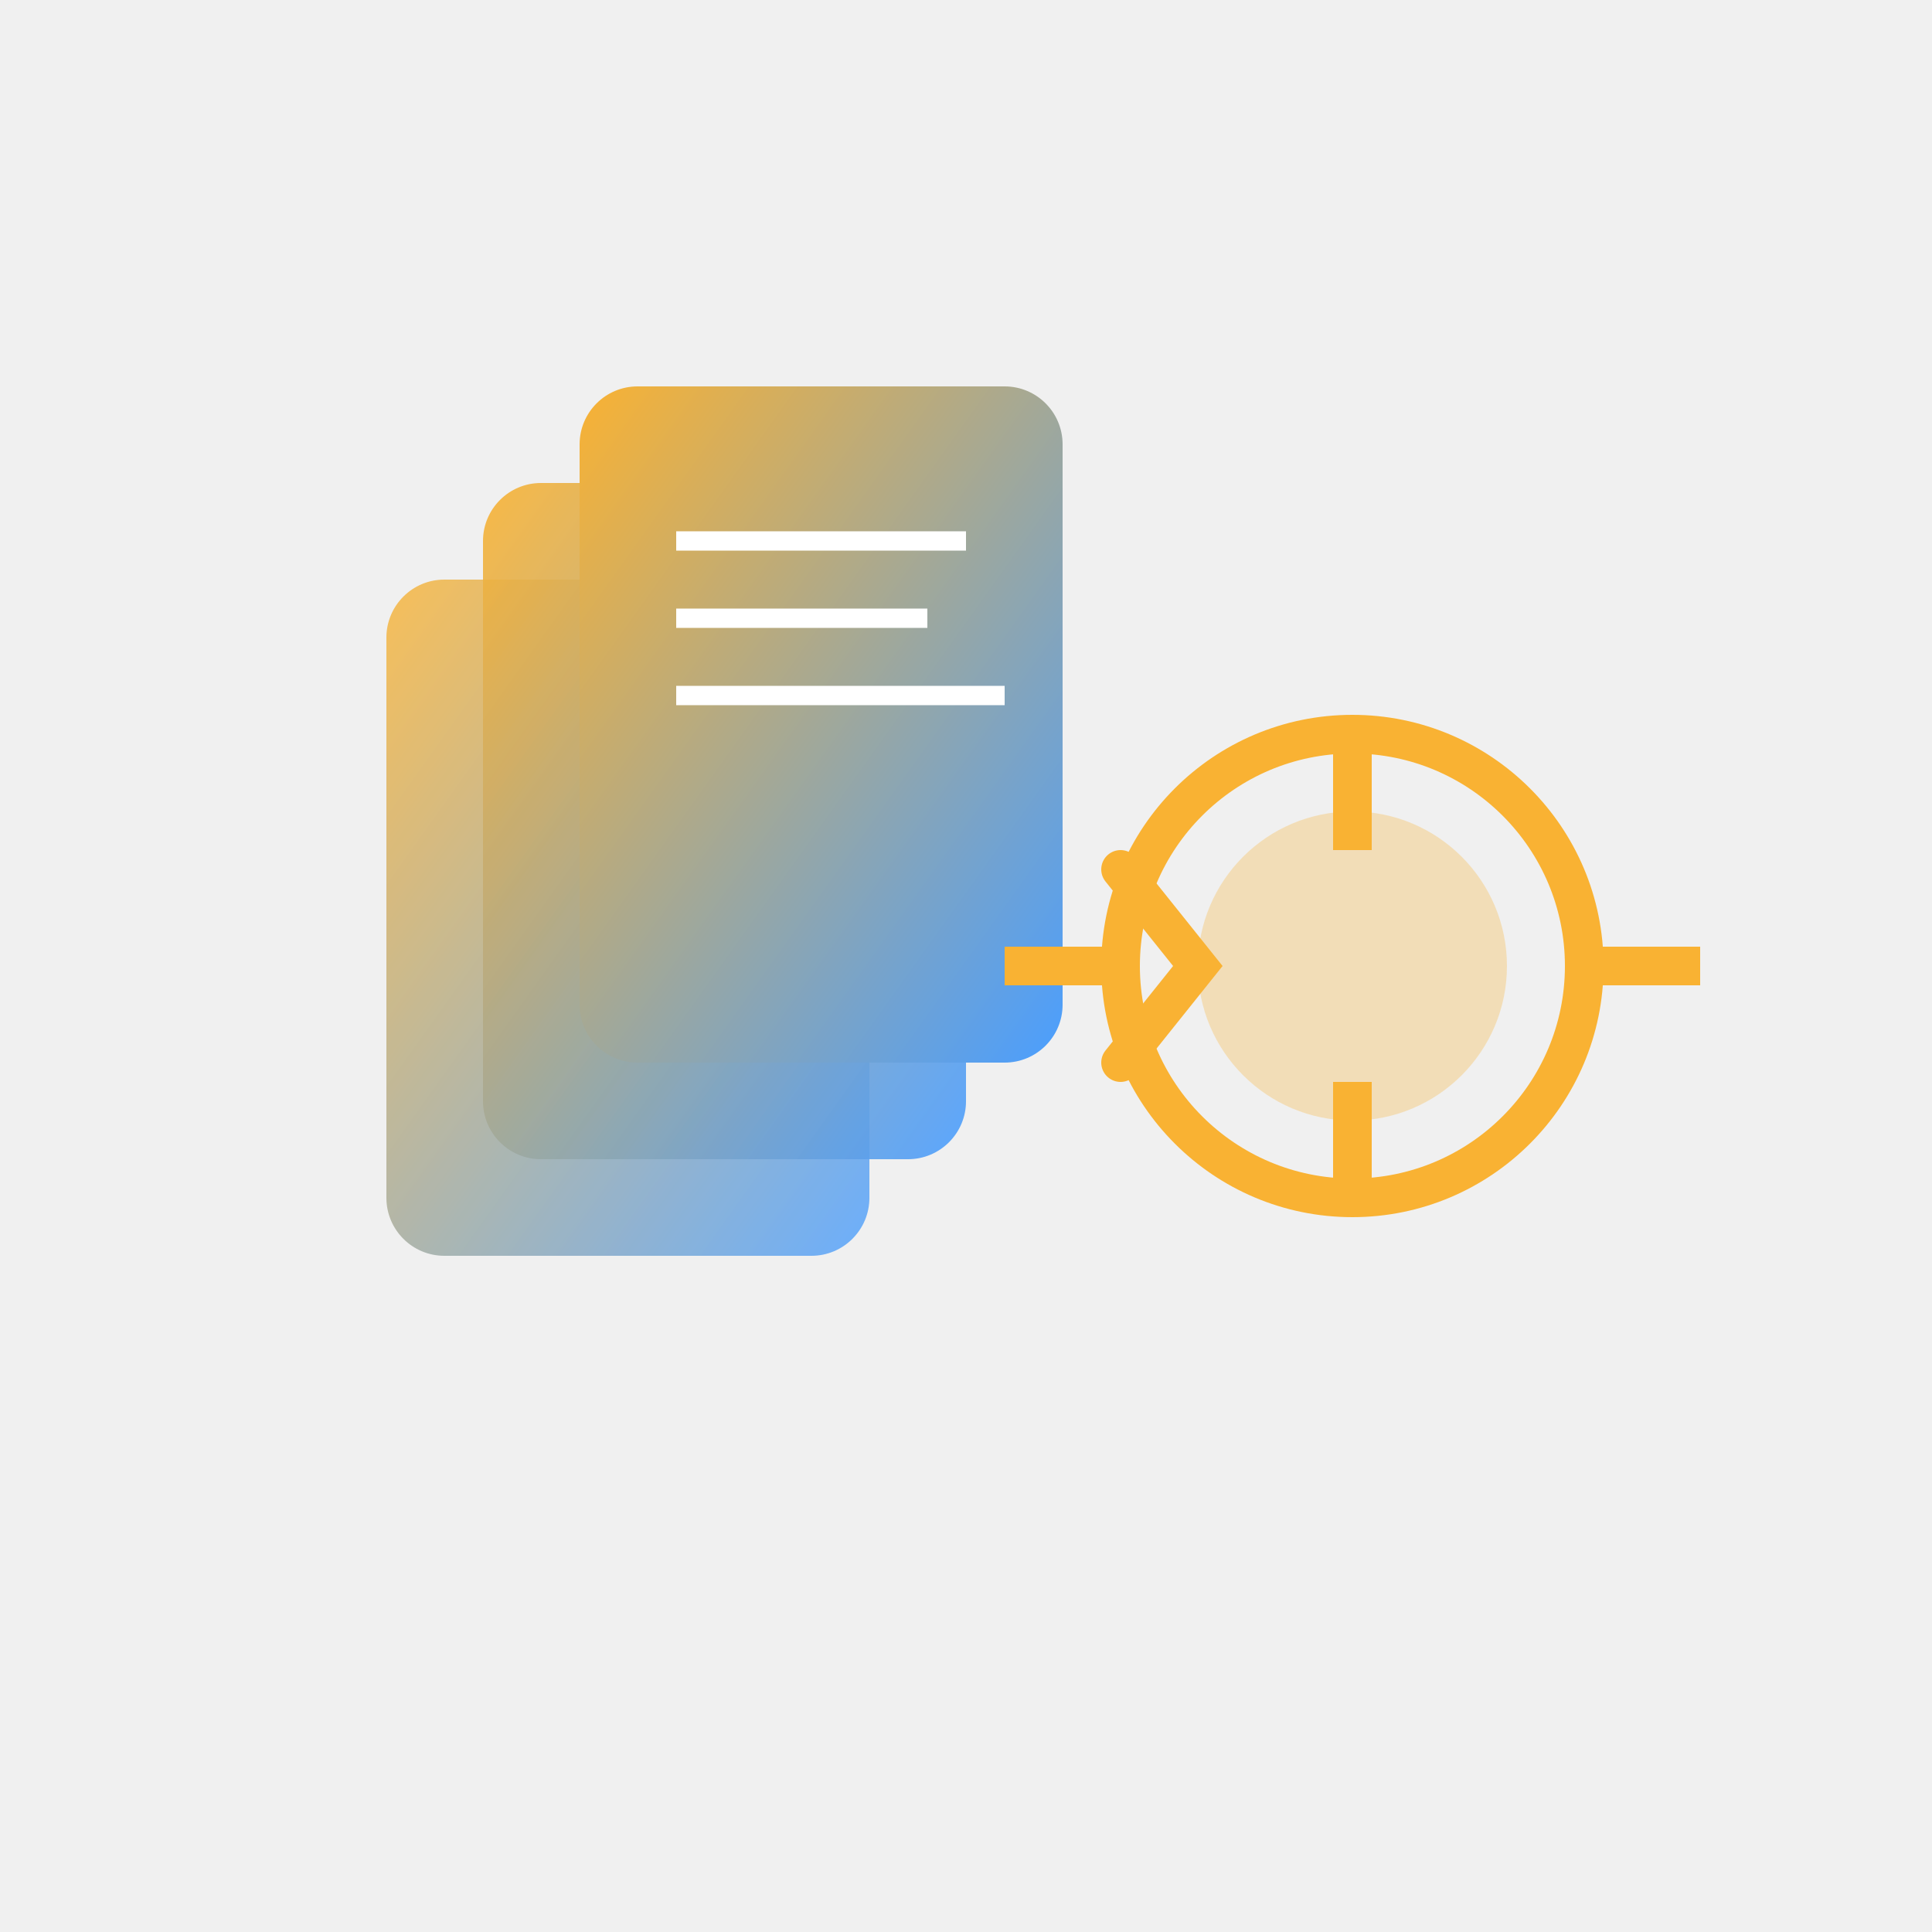
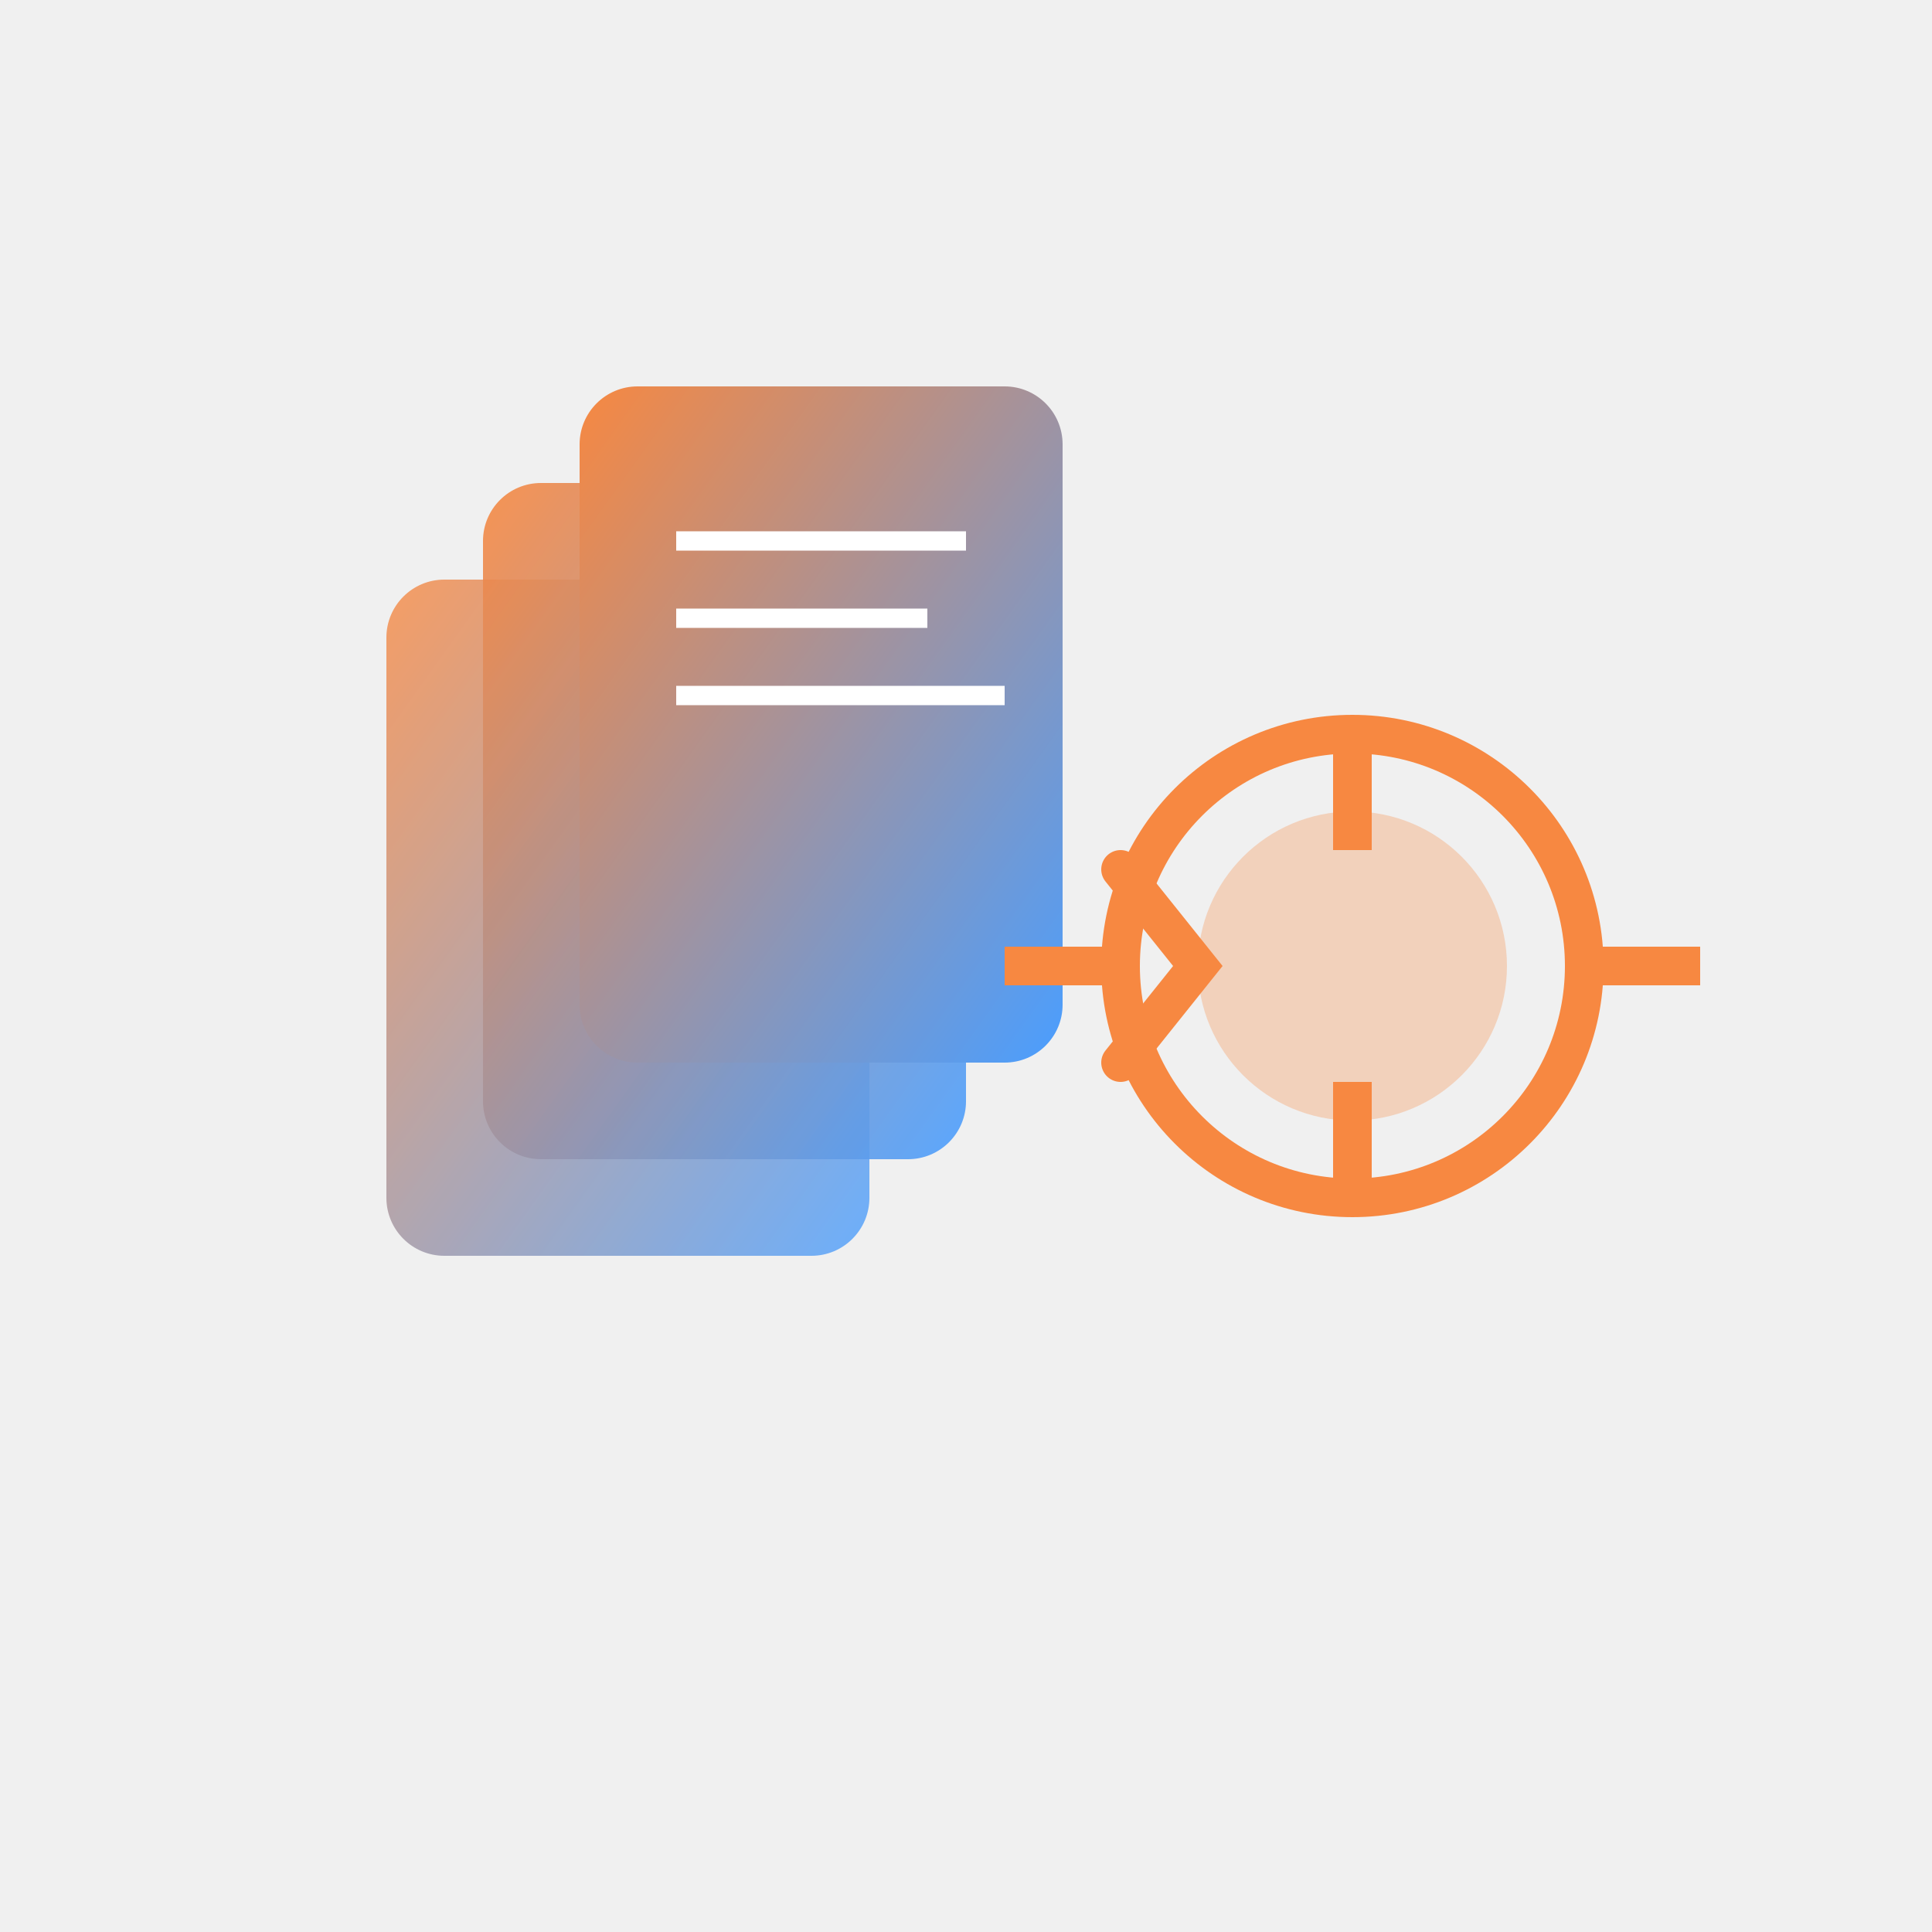
<svg xmlns="http://www.w3.org/2000/svg" viewBox="0 0 100 100">
  <defs>
    <linearGradient id="workflowGrad" x1="0%" y1="0%" x2="100%" y2="100%">
-       <stop offset="0%" style="stop-color:#F9B233" />
+       <stop offset="0%" style="stop-color:#f78841" />
      <stop offset="100%" style="stop-color:#4a9eff" />
    </linearGradient>
  </defs>
  <rect x="20" y="30" width="25" height="35" rx="3" fill="url(#workflowGrad)" opacity="0.8" />
  <rect x="25" y="25" width="25" height="35" rx="3" fill="url(#workflowGrad)" opacity="0.9" />
  <rect x="30" y="20" width="25" height="35" rx="3" fill="url(#workflowGrad)" />
  <line x1="35" y1="28" x2="50" y2="28" stroke="white" stroke-width="1" />
  <line x1="35" y1="32" x2="48" y2="32" stroke="white" stroke-width="1" />
  <line x1="35" y1="36" x2="52" y2="36" stroke="white" stroke-width="1" />
-   <circle cx="70" cy="50" r="12" fill="none" stroke="#F9B233" stroke-width="2" />
-   <circle cx="70" cy="50" r="8" fill="#F9B233" opacity="0.3" />
+   <circle cx="70" cy="50" r="12" fill="none" stroke="#f78841" stroke-width="2" />
+   <circle cx="70" cy="50" r="8" fill="#f78841" opacity="0.3" />
  <g>
-     <rect x="69" y="38" width="2" height="6" fill="#F9B233" />
-     <rect x="69" y="56" width="2" height="6" fill="#F9B233" />
-     <rect x="82" y="49" width="6" height="2" fill="#F9B233" />
-     <rect x="52" y="49" width="6" height="2" fill="#F9B233" />
+     <rect x="69" y="38" width="2" height="6" fill="#f78841" />
+     <rect x="69" y="56" width="2" height="6" fill="#f78841" />
+     <rect x="82" y="49" width="6" height="2" fill="#f78841" />
+     <rect x="52" y="49" width="6" height="2" fill="#f78841" />
    <animateTransform attributeName="transform" type="rotate" values="0 70 50;360 70 50" dur="4s" repeatCount="indefinite" />
  </g>
-   <path d="M58 45 L62 50 L58 55" fill="none" stroke="#F9B233" stroke-width="2" stroke-linecap="round" />
+   <path d="M58 45 L62 50 L58 55" fill="none" stroke="#f78841" stroke-width="2" stroke-linecap="round" />
</svg>
